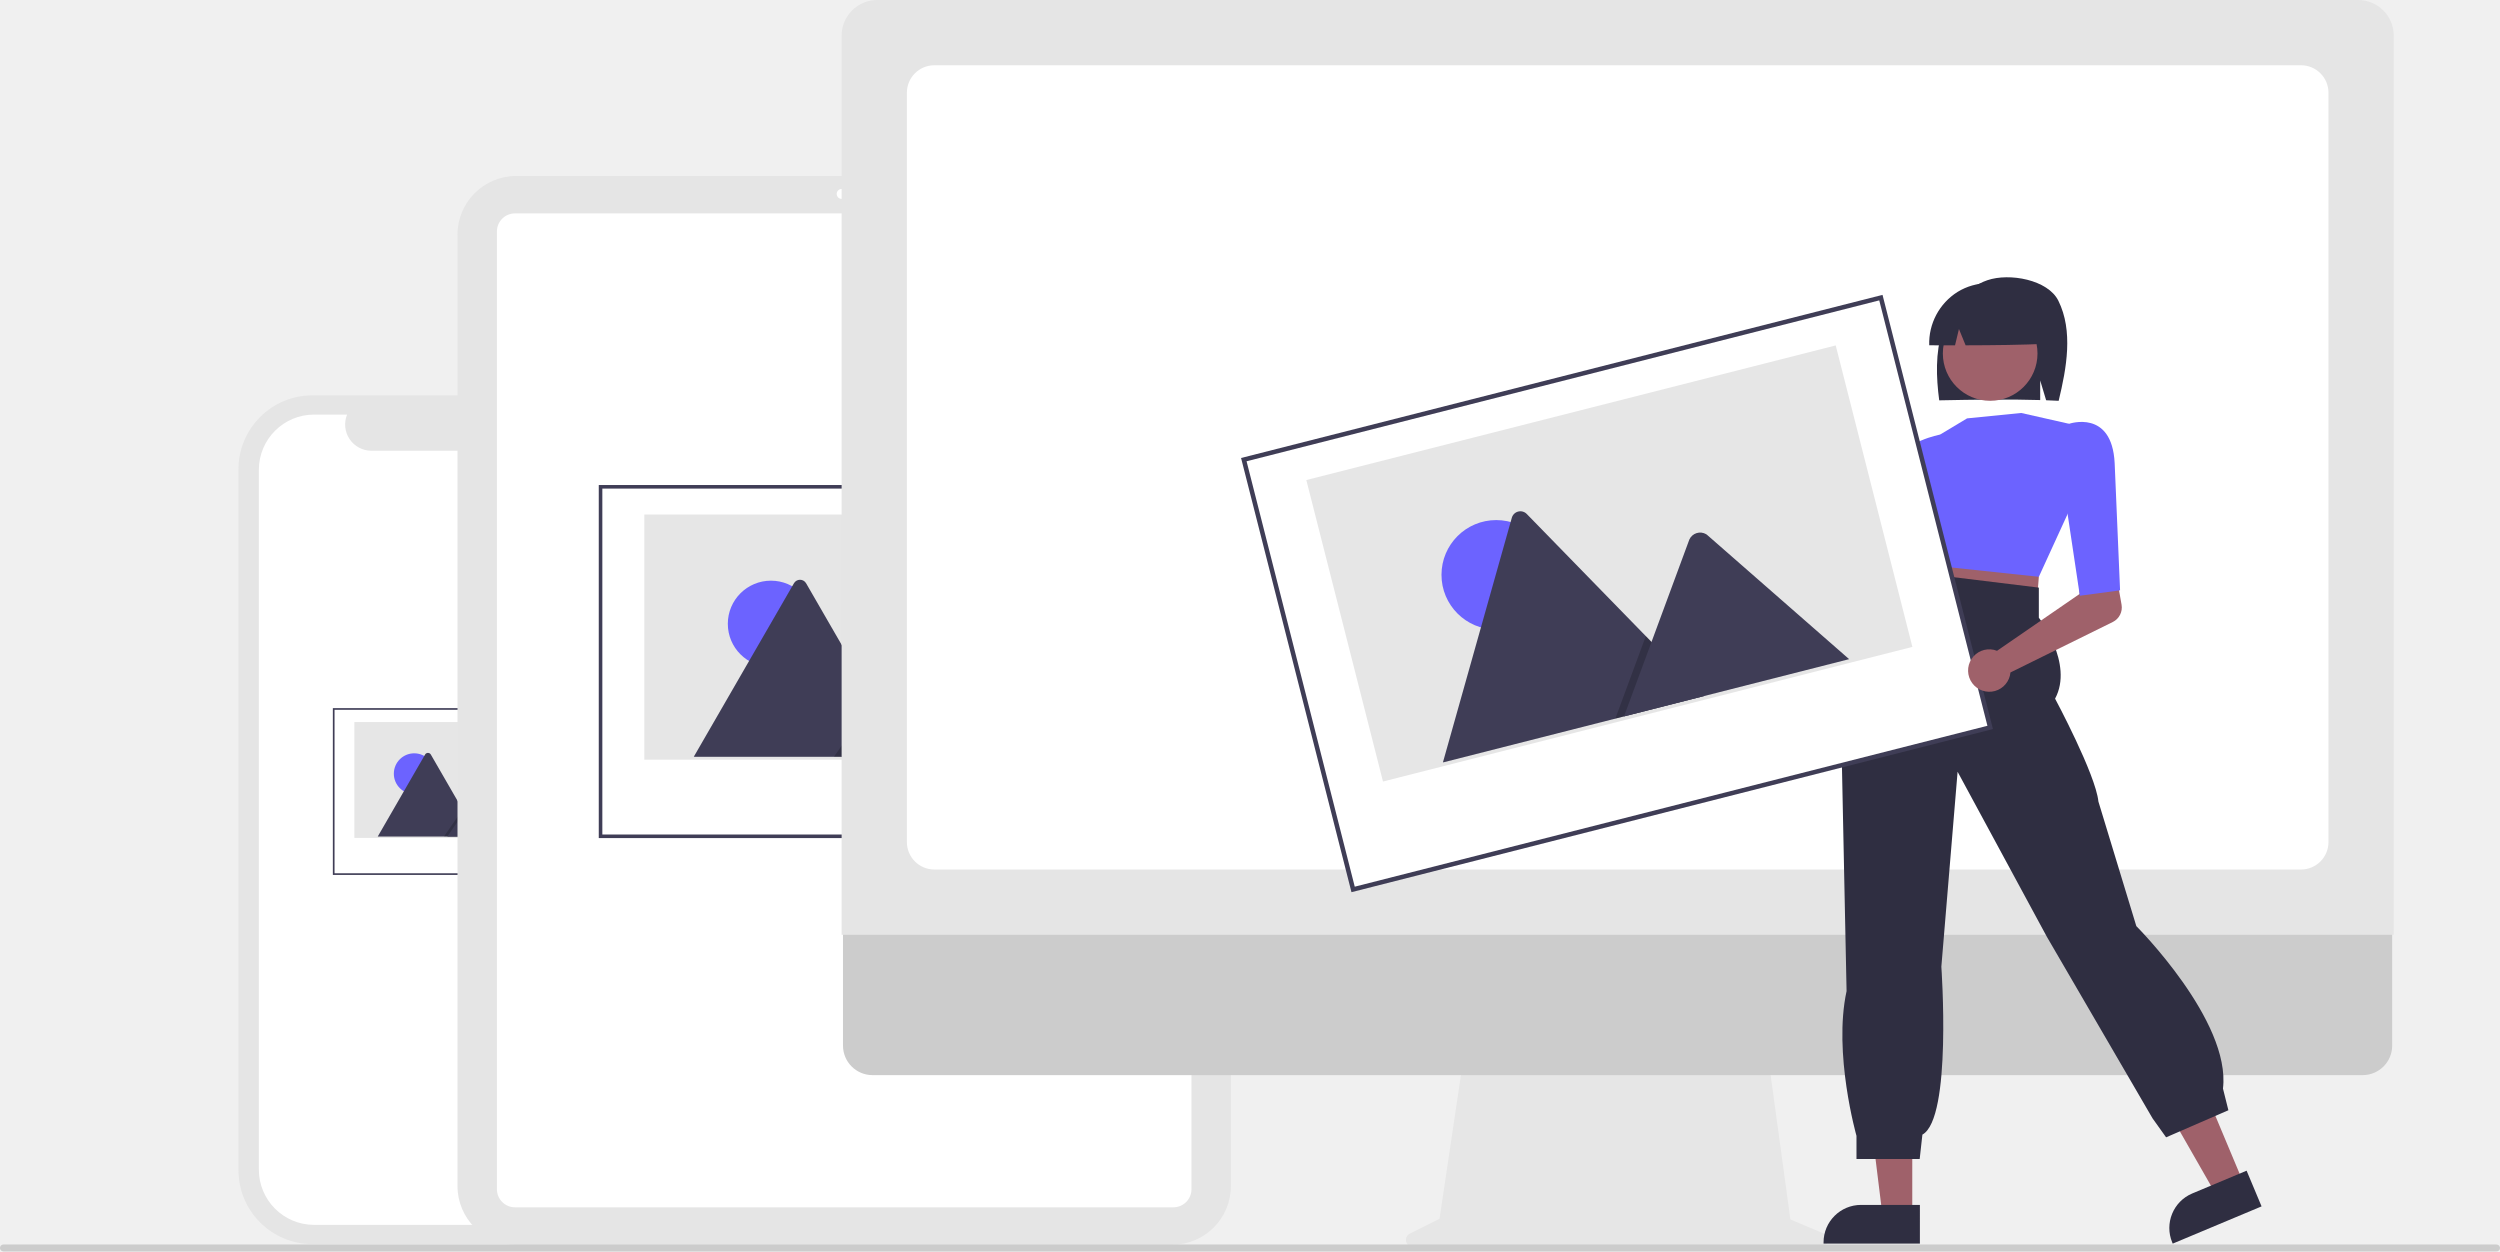
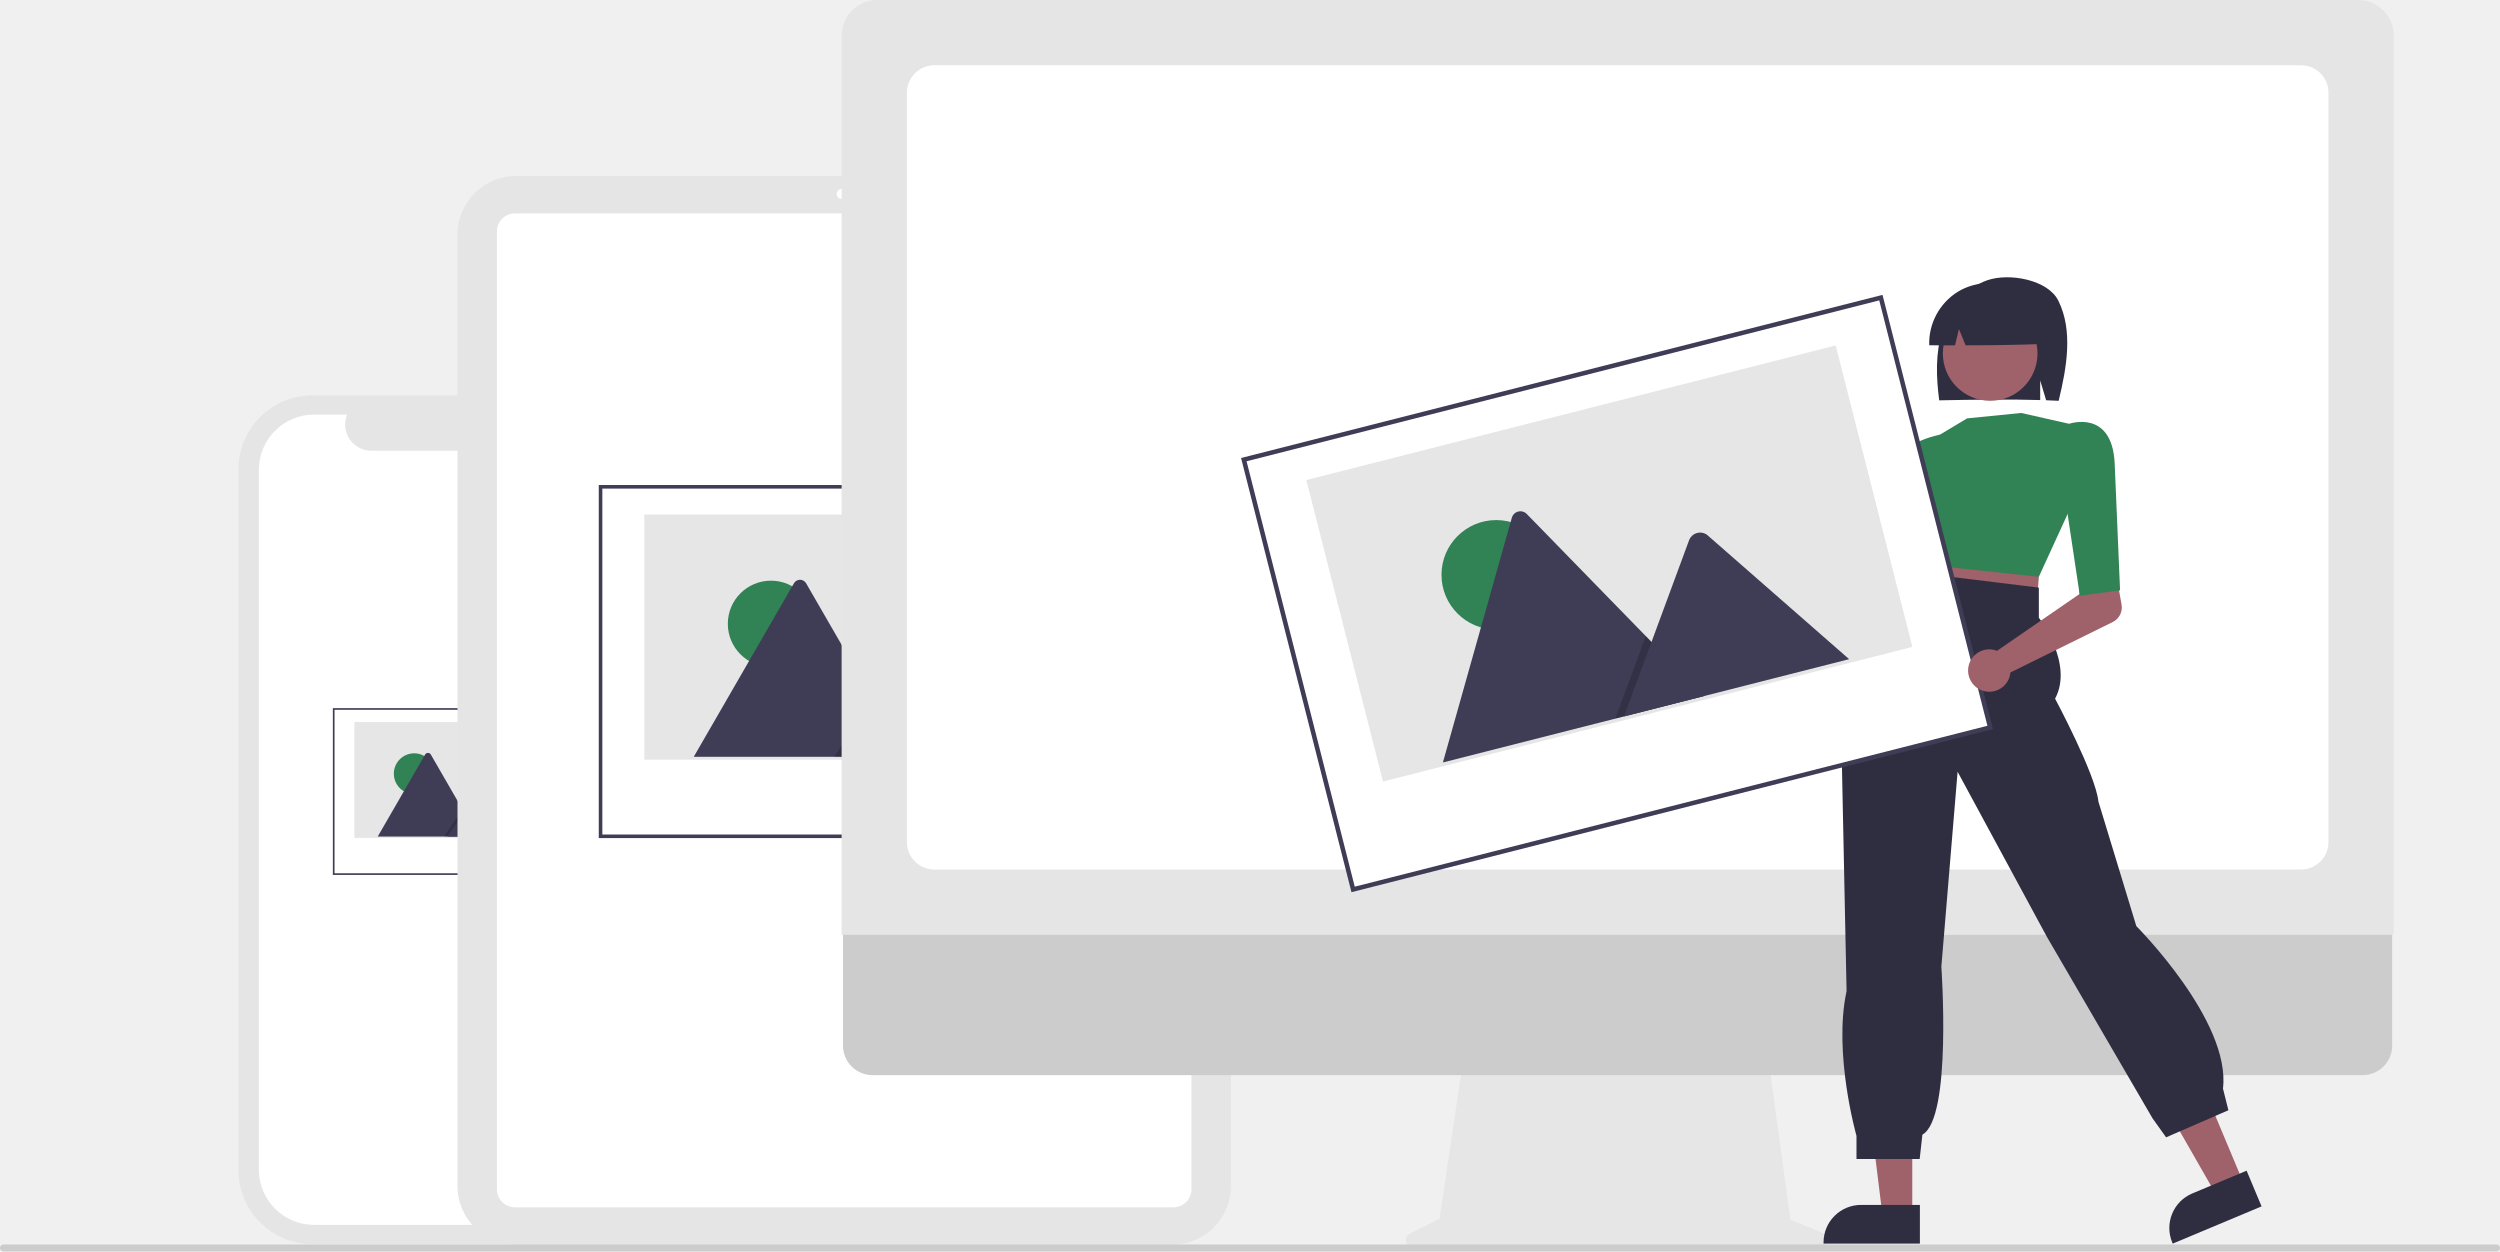
<svg xmlns="http://www.w3.org/2000/svg" data-name="Layer 1" width="923.222" height="462.144" viewBox="0 0 923.222 462.144">
  <path d="M382.737,439.412h-1.722V392.234a27.305,27.305,0,0,0-27.305-27.305H253.756a27.305,27.305,0,0,0-27.305,27.305V651.057a27.305,27.305,0,0,0,27.305,27.305H353.709a27.305,27.305,0,0,0,27.306-27.305V472.994h1.722Z" transform="translate(-138.3892 -218.9281)" fill="#e5e5e5" />
  <path d="M354.811,372.032H341.764a9.688,9.688,0,0,1-8.97,13.347h-57.262a9.688,9.688,0,0,1-8.97-13.347H254.376a20.391,20.391,0,0,0-20.391,20.391V650.867a20.391,20.391,0,0,0,20.391,20.391H354.811a20.391,20.391,0,0,0,20.391-20.391h0V392.423A20.391,20.391,0,0,0,354.811,372.032Z" transform="translate(-138.3892 -218.9281)" fill="#fff" />
  <rect x="123.23" y="261.812" width="90.396" height="60.985" fill="#fff" />
  <path d="M352.327,542.037H261.307V480.428h91.019Zm-90.396-.623h89.772v-60.362H261.931Z" transform="translate(-138.3892 -218.9281)" fill="#3f3d56" />
  <path d="M269.258,528.357h75.118v-42.779H269.258Z" transform="translate(-138.3892 -218.9281)" fill="#e6e6e6" />
-   <circle cx="152.967" cy="285.719" r="7.529" fill="#6c63ff" />
+   <circle cx="152.967" cy="285.719" r="7.529" fill="#318255" />
  <path d="M314.965,527.848H278.031a.752.752,0,0,1-.138-.011l17.468-30.257a1.223,1.223,0,0,1,2.129,0l11.723,20.305.562.972Z" transform="translate(-138.3892 -218.9281)" fill="#3f3d56" />
  <polygon points="176.576 308.92 163.966 308.92 170.156 299.928 170.602 299.28 170.825 298.956 171.386 299.928 176.576 308.92" opacity="0.2" style="isolation:isolate" />
  <path d="M335.53,527.848h-31.945l6.19-8.992.445-.648,8.066-11.718a1.632,1.632,0,0,1,2.423-.145,1.458,1.458,0,0,1,.116.145Z" transform="translate(-138.3892 -218.9281)" fill="#3f3d56" />
  <path d="M571.28,678.596H328.997a21.684,21.684,0,0,1-21.66-21.66V305.571a21.684,21.684,0,0,1,21.66-21.66H571.28a21.684,21.684,0,0,1,21.66,21.66v351.365A21.684,21.684,0,0,1,571.28,678.596Z" transform="translate(-138.3892 -218.9281)" fill="#e5e5e5" />
  <path d="M571.707,664.777H328.571a6.685,6.685,0,0,1-6.677-6.677V304.408a6.685,6.685,0,0,1,6.677-6.677h243.136a6.685,6.685,0,0,1,6.677,6.677v353.692A6.685,6.685,0,0,1,571.707,664.777Z" transform="translate(-138.3892 -218.9281)" fill="#fff" />
  <circle cx="310.828" cy="71.617" r="1.843" fill="#fff" />
  <rect x="221.777" y="179.774" width="191.302" height="129.061" fill="#fff" />
  <path d="M552.128,528.423H359.506V398.042H552.128Zm-191.302-1.319H550.808V399.361H360.826Z" transform="translate(-138.3892 -218.9281)" fill="#3f3d56" />
  <path d="M376.332,499.472H535.301V408.94H376.332Z" transform="translate(-138.3892 -218.9281)" fill="#e6e6e6" />
-   <circle cx="284.708" cy="230.367" r="15.933" fill="#6c63ff" />
+   <circle cx="284.708" cy="230.367" r="15.933" fill="#318255" />
  <path d="M473.061,498.394H394.899a1.592,1.592,0,0,1-.292-.023l36.967-64.032a2.588,2.588,0,0,1,4.506,0l24.809,42.97,1.189,2.056Z" transform="translate(-138.3892 -218.9281)" fill="#3f3d56" />
  <polygon points="334.672 279.466 307.986 279.466 321.086 260.438 322.029 259.067 322.5 258.382 323.688 260.438 334.672 279.466" opacity="0.2" style="isolation:isolate" />
  <path d="M516.581,498.394H448.977l13.1-19.029.943-1.371,17.071-24.798a3.454,3.454,0,0,1,5.127-.307,3.083,3.083,0,0,1,.246.307Z" transform="translate(-138.3892 -218.9281)" fill="#3f3d56" />
  <path d="M811.824,674.424l-12.264-5.164-8.413-61.479H679.113l-9.119,61.228-10.972,5.486a2.605,2.605,0,0,0,1.165,4.936H810.813A2.605,2.605,0,0,0,811.824,674.424Z" transform="translate(-138.3892 -218.9281)" fill="#e6e6e6" />
  <path d="M1010.917,615.96H460.574A10.903,10.903,0,0,1,449.695,605.057V527.451h572.101V605.057A10.903,10.903,0,0,1,1010.917,615.96Z" transform="translate(-138.3892 -218.9281)" fill="#ccc" />
  <path d="M1022.371,564.13H449.192v-332.058a13.159,13.159,0,0,1,13.144-13.144h546.89a13.159,13.159,0,0,1,13.144,13.144Z" transform="translate(-138.3892 -218.9281)" fill="#e5e5e5" />
  <path d="M988.137,540.029H483.426A10.144,10.144,0,0,1,473.293,529.896V253.162a10.145,10.145,0,0,1,10.133-10.133H988.137a10.145,10.145,0,0,1,10.133,10.133V529.896A10.144,10.144,0,0,1,988.137,540.029Z" transform="translate(-138.3892 -218.9281)" fill="#fff" />
  <path d="M1060.328,681.072l-920.604,0a1.317,1.317,0,0,1-1.294-.953,1.285,1.285,0,0,1,1.242-1.613l920.551,0a1.358,1.358,0,0,1,1.358,1.003A1.284,1.284,0,0,1,1060.328,681.072Z" transform="translate(-138.3892 -218.9281)" fill="#ccc" />
  <path d="M855.678,341.031c2.591-8.257,8.482-15.83,16.63-18.621,8.148-2.791,22.363-.182,26.206,7.566,5.538,11.166,3.05,24.841.113,36.966-1.531-.081-3.077-.145-4.626-.203l-2.192-7.307v7.235c-12.097-.374-24.69-.14-37.291.102C853.388,358.185,853.087,349.287,855.678,341.031Z" transform="translate(-138.3892 -218.9281)" fill="#2f2e41" />
  <polygon points="828.442 436.728 818.266 440.992 796.975 403.772 811.994 397.478 828.442 436.728" fill="#9f616a" />
  <path d="M973.561,664.432l-32.811,13.751-.174-.415a13.848,13.848,0,0,1,7.418-18.123l.001-0,20.04-8.398Z" transform="translate(-138.3892 -218.9281)" fill="#2f2e41" />
  <path d="M817.604,479.836a7.634,7.634,0,0,1,3.097-11.288l21.871-65.997,14.648,7.812-26.105,62.417a7.675,7.675,0,0,1-13.511,7.056Z" transform="translate(-138.3892 -218.9281)" fill="#9f616a" />
  <polygon points="706.181 448.559 695.148 448.559 689.899 406.002 706.183 406.002 706.181 448.559" fill="#9f616a" />
  <path d="M847.384,678.183l-35.576-.001v-.45a13.848,13.848,0,0,1,13.847-13.847h.001l21.729.001Z" transform="translate(-138.3892 -218.9281)" fill="#2f2e41" />
  <polygon points="750.419 206.503 752.919 213.003 752.419 219.503 704.419 213.503 705.919 208.003 711.419 201.503 750.419 206.503" fill="#9f616a" />
  <circle cx="734.949" cy="130.535" r="17.475" fill="#9f616a" />
-   <path d="M854.808,379.431l10-6,20-2,17.677,4-.177,32.5-11,24-47-5-2-6.539s-13-17.461,1-27.461Z" transform="translate(-138.3892 -218.9281)" fill="#6c63ff" />
-   <path d="M857.308,380.931l-2.5-1.5s-13.5,2.5-16.5,10.5-6,44-6,44l12.5,1.484,4.5-29.484Z" transform="translate(-138.3892 -218.9281)" fill="#6c63ff" />
+   <path d="M854.808,379.431l10-6,20-2,17.677,4-.177,32.5-11,24-47-5-2-6.539s-13-17.461,1-27.461Z" transform="translate(-138.3892 -218.9281)" fill="#318255" />
+   <path d="M857.308,380.931l-2.5-1.5s-13.5,2.5-16.5,10.5-6,44-6,44l12.5,1.484,4.5-29.484Z" transform="translate(-138.3892 -218.9281)" fill="#318255" />
  <path d="M891.308,435.931v11.106s13,16.894,6,29.894c0,0,15,28,16,38l14,46s35,35,32,60l2,8-23,10-5-7-39-67-33-61-6,72s4,56-7,62l-1,9H823.966V638.376s-8.657-30.445-3.657-53.445l-2-97s9-41,20-48l4-10Z" transform="translate(-138.3892 -218.9281)" fill="#2f2e41" />
  <path d="M861.331,326.707a21.949,21.949,0,0,1,33.371,19.156c-9.768.449-20.029.566-30.434.586l-2.459-6.018-1.45,6.023q-4.756-0-9.529-.013A22.411,22.411,0,0,1,861.331,326.707Z" transform="translate(-138.3892 -218.9281)" fill="#2f2e41" />
  <rect x="614.154" y="356.226" width="242.749" height="163.77" transform="translate(-223.677 -24.1356) rotate(-14.26812)" fill="#fff" />
  <path d="M874.358,488.161,637.474,548.401,596.699,388.06l236.884-60.24ZM638.684,546.366l233.639-59.415L832.372,329.855,598.734,389.27Z" transform="translate(-138.3892 -218.9281)" fill="#3f3d56" />
  <path d="M649.113,507.536l195.499-49.716L816.298,346.485,620.8,396.201Z" transform="translate(-138.3892 -218.9281)" fill="#e6e6e6" />
-   <circle cx="552.542" cy="212.275" r="20.218" fill="#6c63ff" />
+   <circle cx="552.542" cy="212.275" r="20.218" fill="#318255" />
  <path d="M767.731,475.959,671.609,500.404a2.019,2.019,0,0,1-.366.063l25.436-90.307a3.284,3.284,0,0,1,5.541-1.409l43.949,45.086,2.105,2.157Z" transform="translate(-138.3892 -218.9281)" fill="#3f3d56" />
  <polygon points="629.342 257.031 596.524 265.377 606.683 237.879 607.414 235.899 607.78 234.908 609.884 237.065 629.342 257.031" opacity="0.2" style="isolation:isolate" />
  <path d="M821.252,462.349l-83.138,21.142,10.16-27.498.731-1.981,13.238-35.835a4.383,4.383,0,0,1,6.21-1.98,3.913,3.913,0,0,1,.398.3Z" transform="translate(-138.3892 -218.9281)" fill="#3f3d56" />
  <path d="M874.685,458.894a7.861,7.861,0,0,1,1.183.366l30.507-20.999-.698-8.97,13.4-2.823,2.779,15.76a5.974,5.974,0,0,1-3.241,6.396L880.825,467.26a7.839,7.839,0,1,1-6.14-8.366Z" transform="translate(-138.3892 -218.9281)" fill="#9f616a" />
-   <path d="M895.308,376.931l7.177-1.5s15.823-5.5,16.823,14.5l2,47-14.854,2-6.146-41Z" transform="translate(-138.3892 -218.9281)" fill="#6c63ff" />
+   <path d="M895.308,376.931l7.177-1.5s15.823-5.5,16.823,14.5l2,47-14.854,2-6.146-41Z" transform="translate(-138.3892 -218.9281)" fill="#318255" />
</svg>
